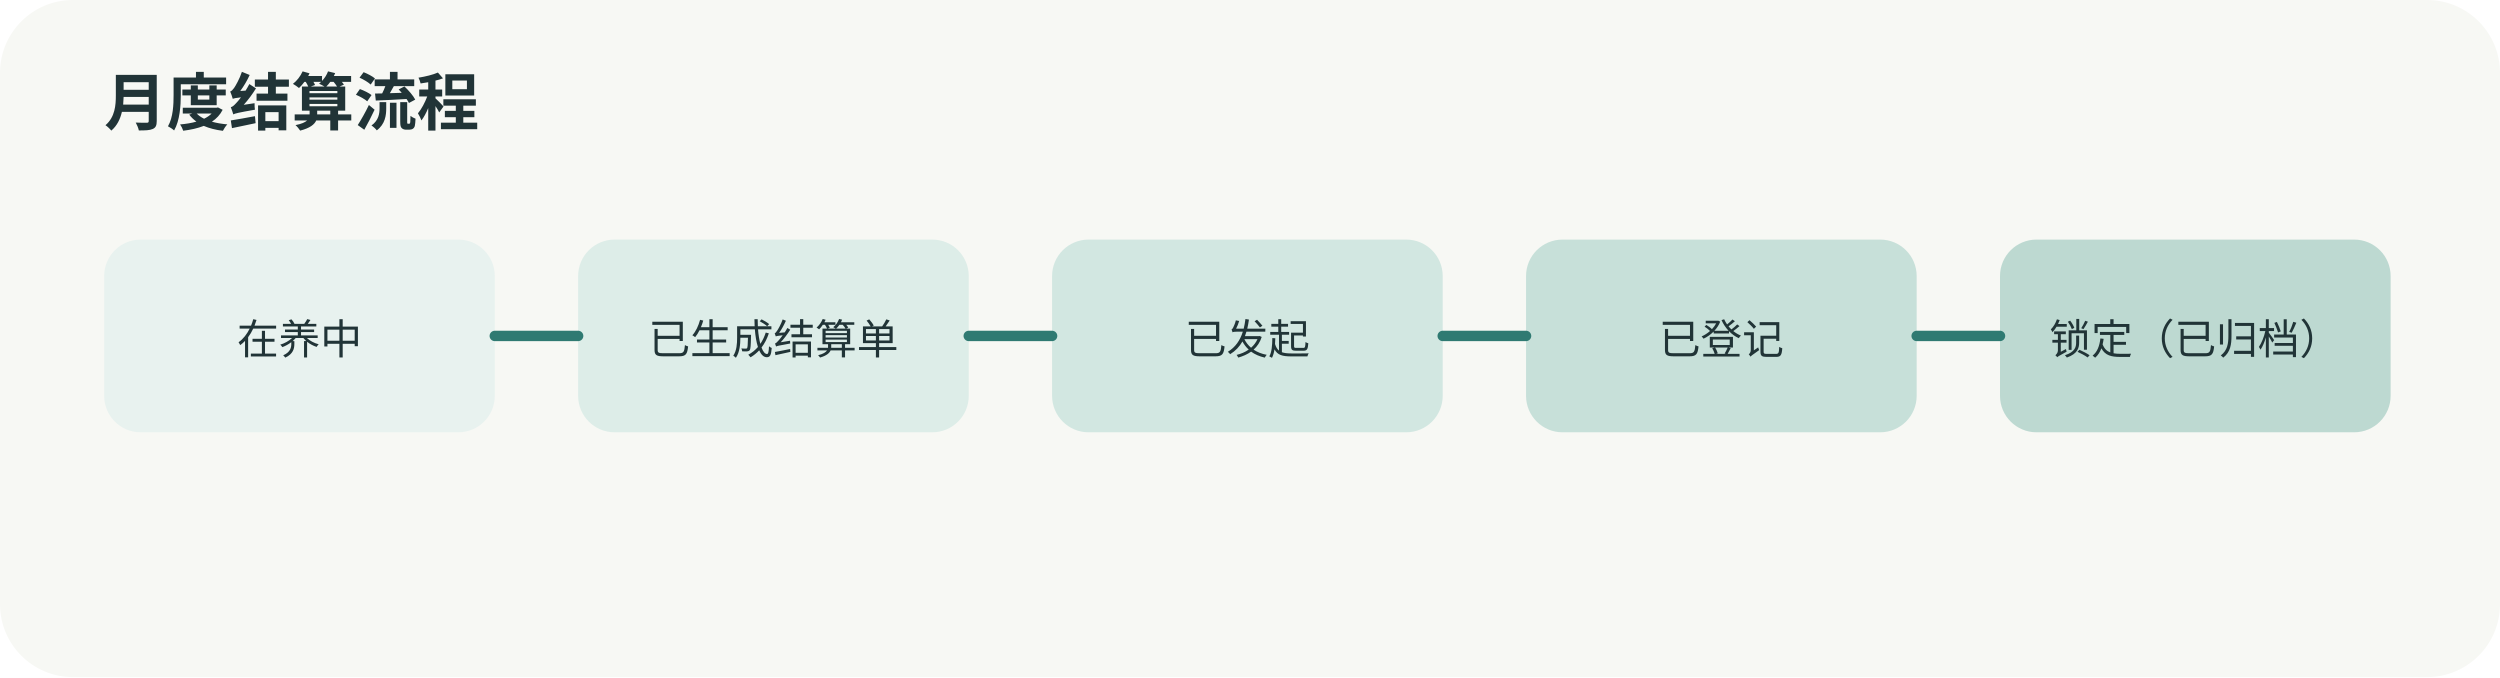
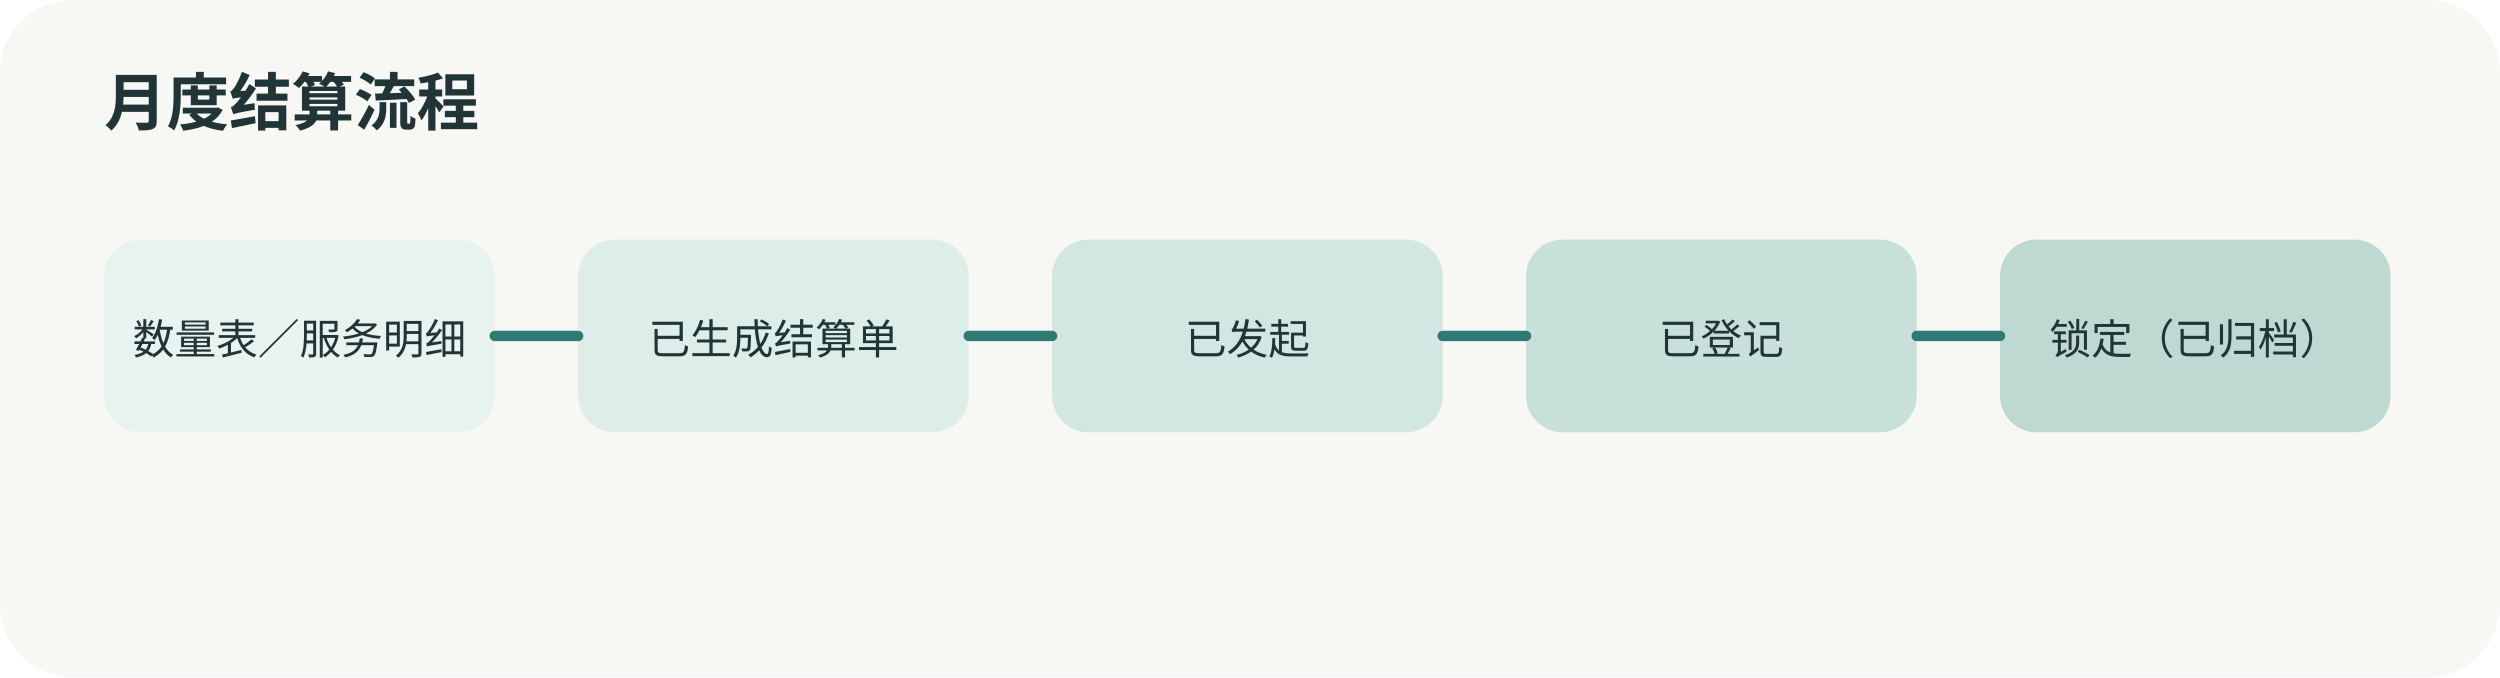
<svg xmlns="http://www.w3.org/2000/svg" width="960" height="260" viewBox="0 0 960 260" fill="none">
  <rect width="960" height="260" rx="28" fill="#F7F8F4" />
  <text x="40" y="48" fill="#213437" font-family="Arial, sans-serif" font-size="24" font-weight="700">月度结算流程</text>
  <g font-family="Arial, sans-serif" font-size="16" text-anchor="middle">
    <rect x="40" y="92" width="150" height="74" rx="14" fill="#E8F2EF" />
-     <text x="115" y="136" fill="#213437">在养中</text>
+     <text x="115" y="136" fill="#213437">数量表／服务明细</text>
    <rect x="222" y="92" width="150" height="74" rx="14" fill="#DDEDE8" />
    <text x="297" y="136" fill="#213437">已生成结算单</text>
    <rect x="404" y="92" width="150" height="74" rx="14" fill="#D2E7E1" />
    <text x="479" y="136" fill="#213437">已发起</text>
    <rect x="586" y="92" width="150" height="74" rx="14" fill="#C7E0D9" />
    <text x="661" y="136" fill="#213437">已登记</text>
    <rect x="768" y="92" width="150" height="74" rx="14" fill="#BDD9D1" />
    <text x="843" y="136" fill="#213437">锁定（已归档）</text>
  </g>
  <g stroke="#2F7A72" stroke-width="4" stroke-linecap="round">
    <path d="M190 129H222" />
    <path d="M372 129H404" />
    <path d="M554 129H586" />
    <path d="M736 129H768" />
  </g>
</svg>
